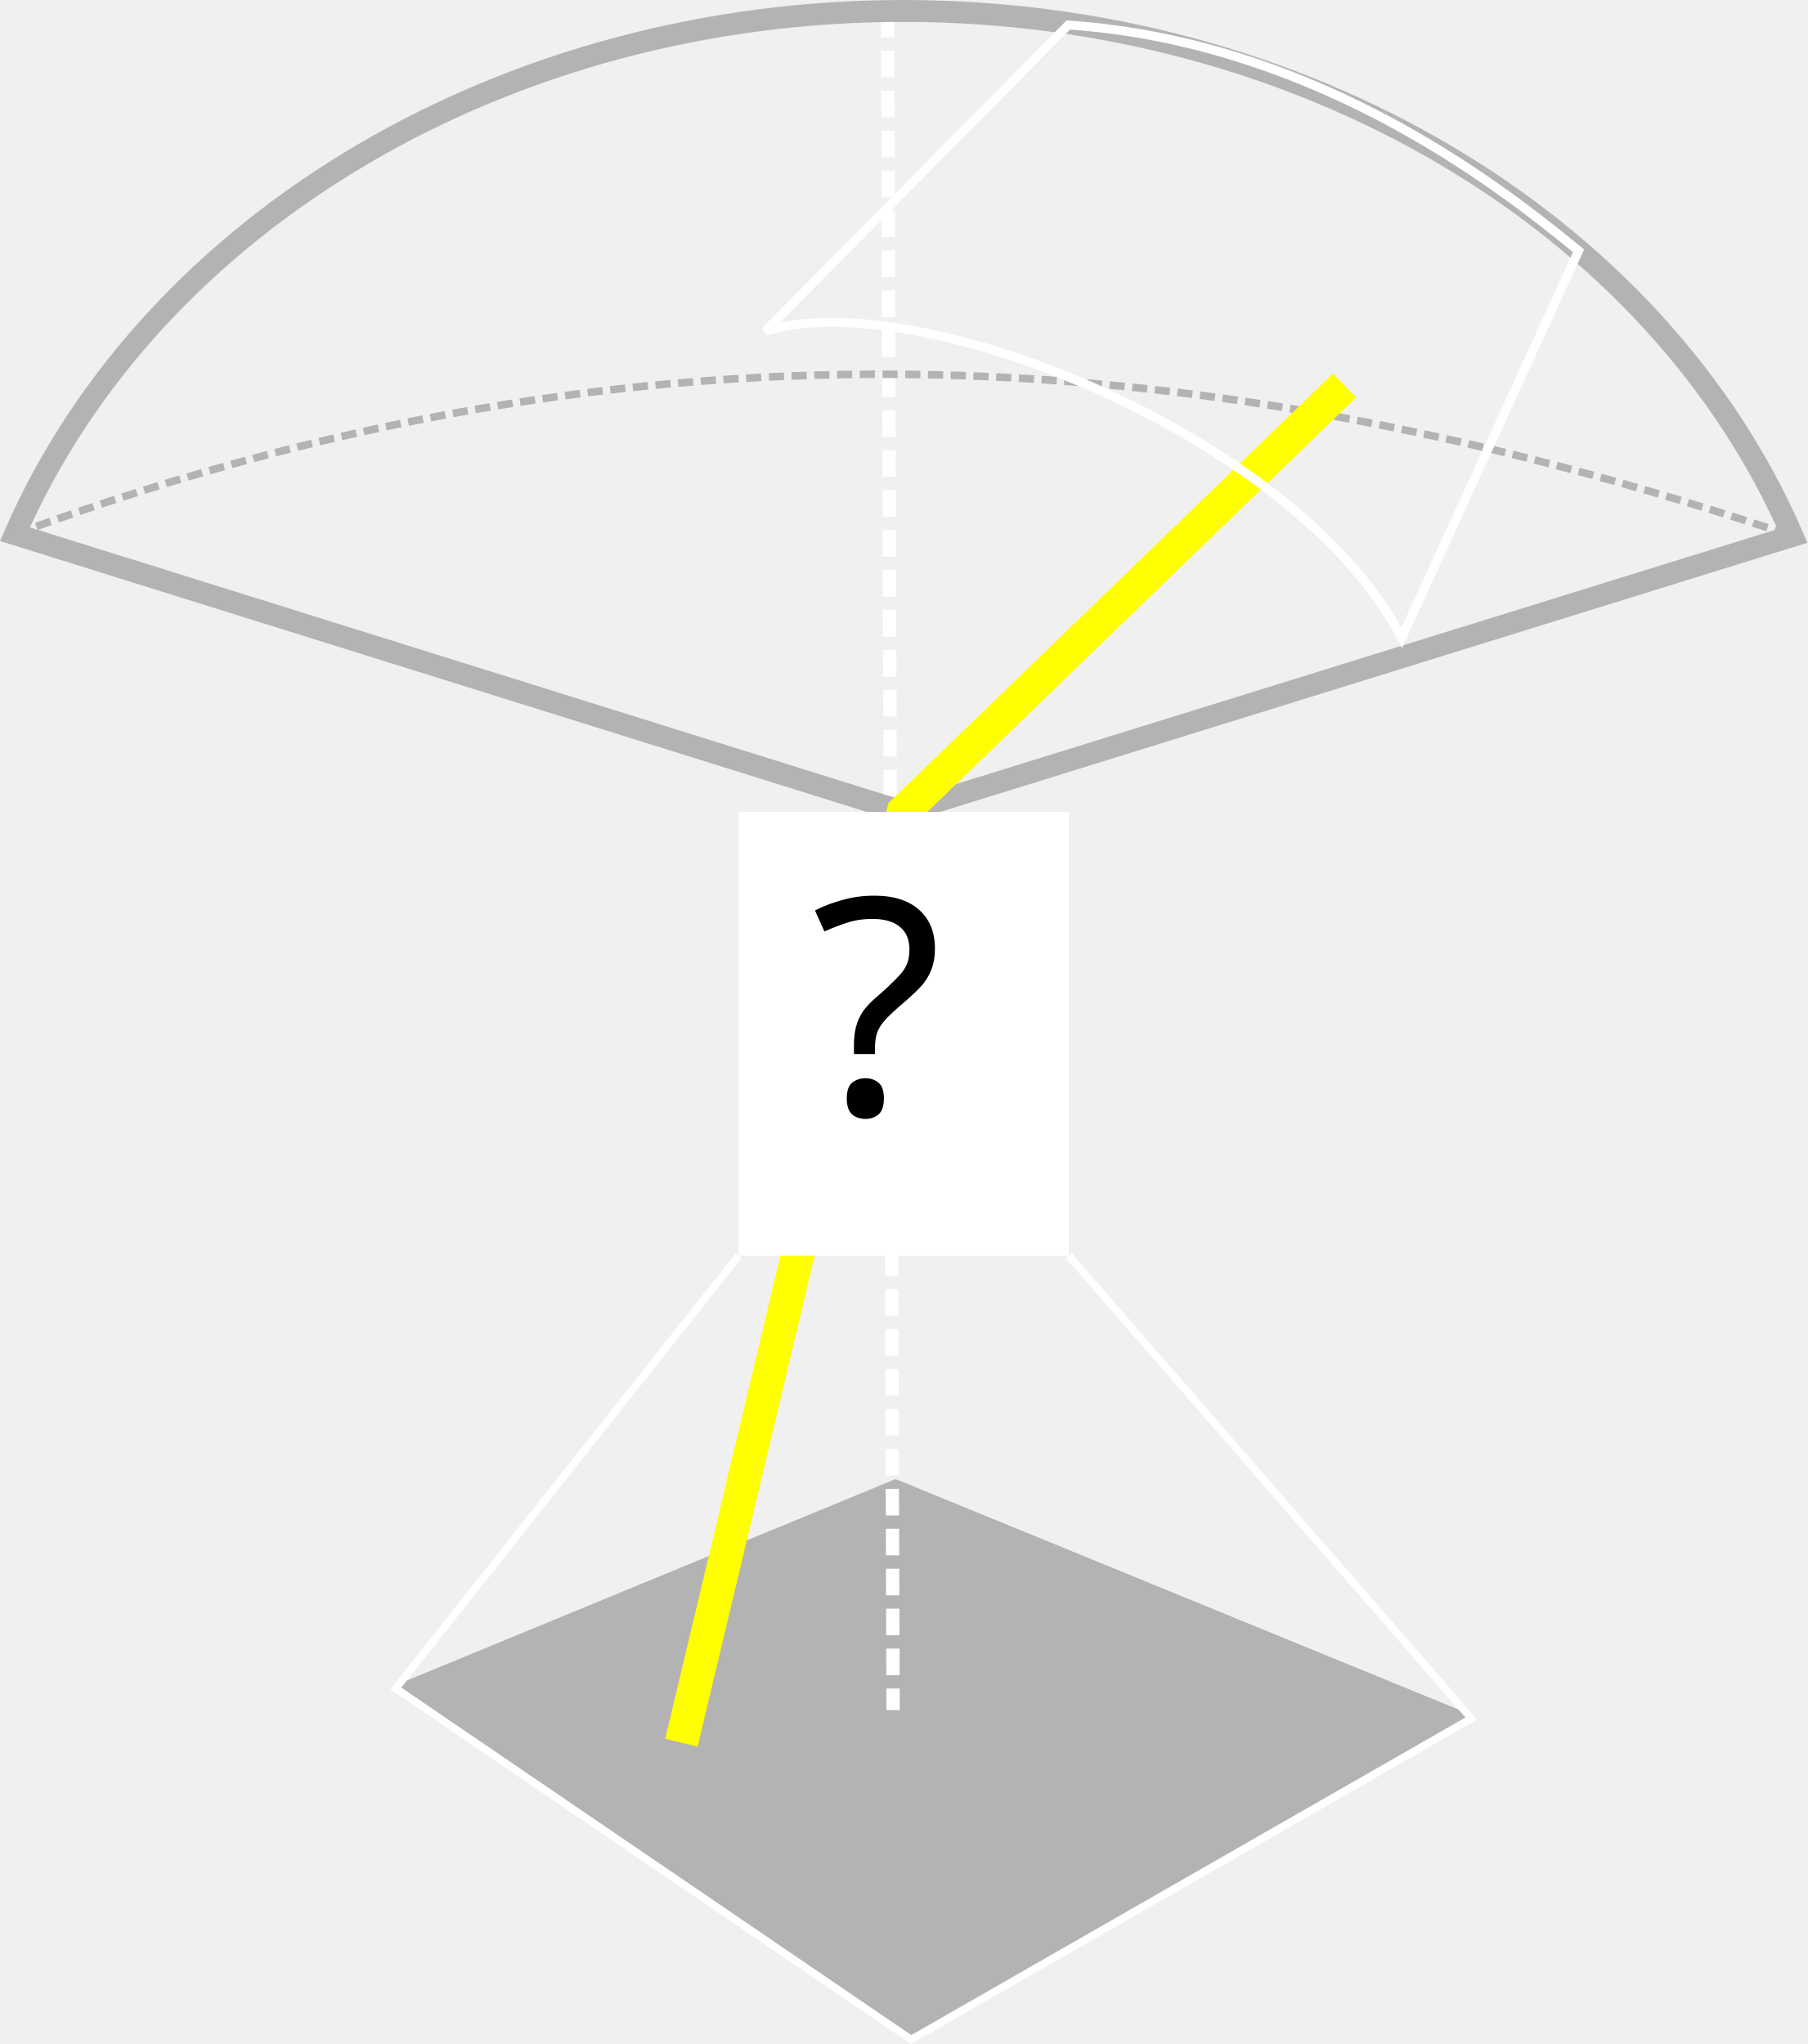
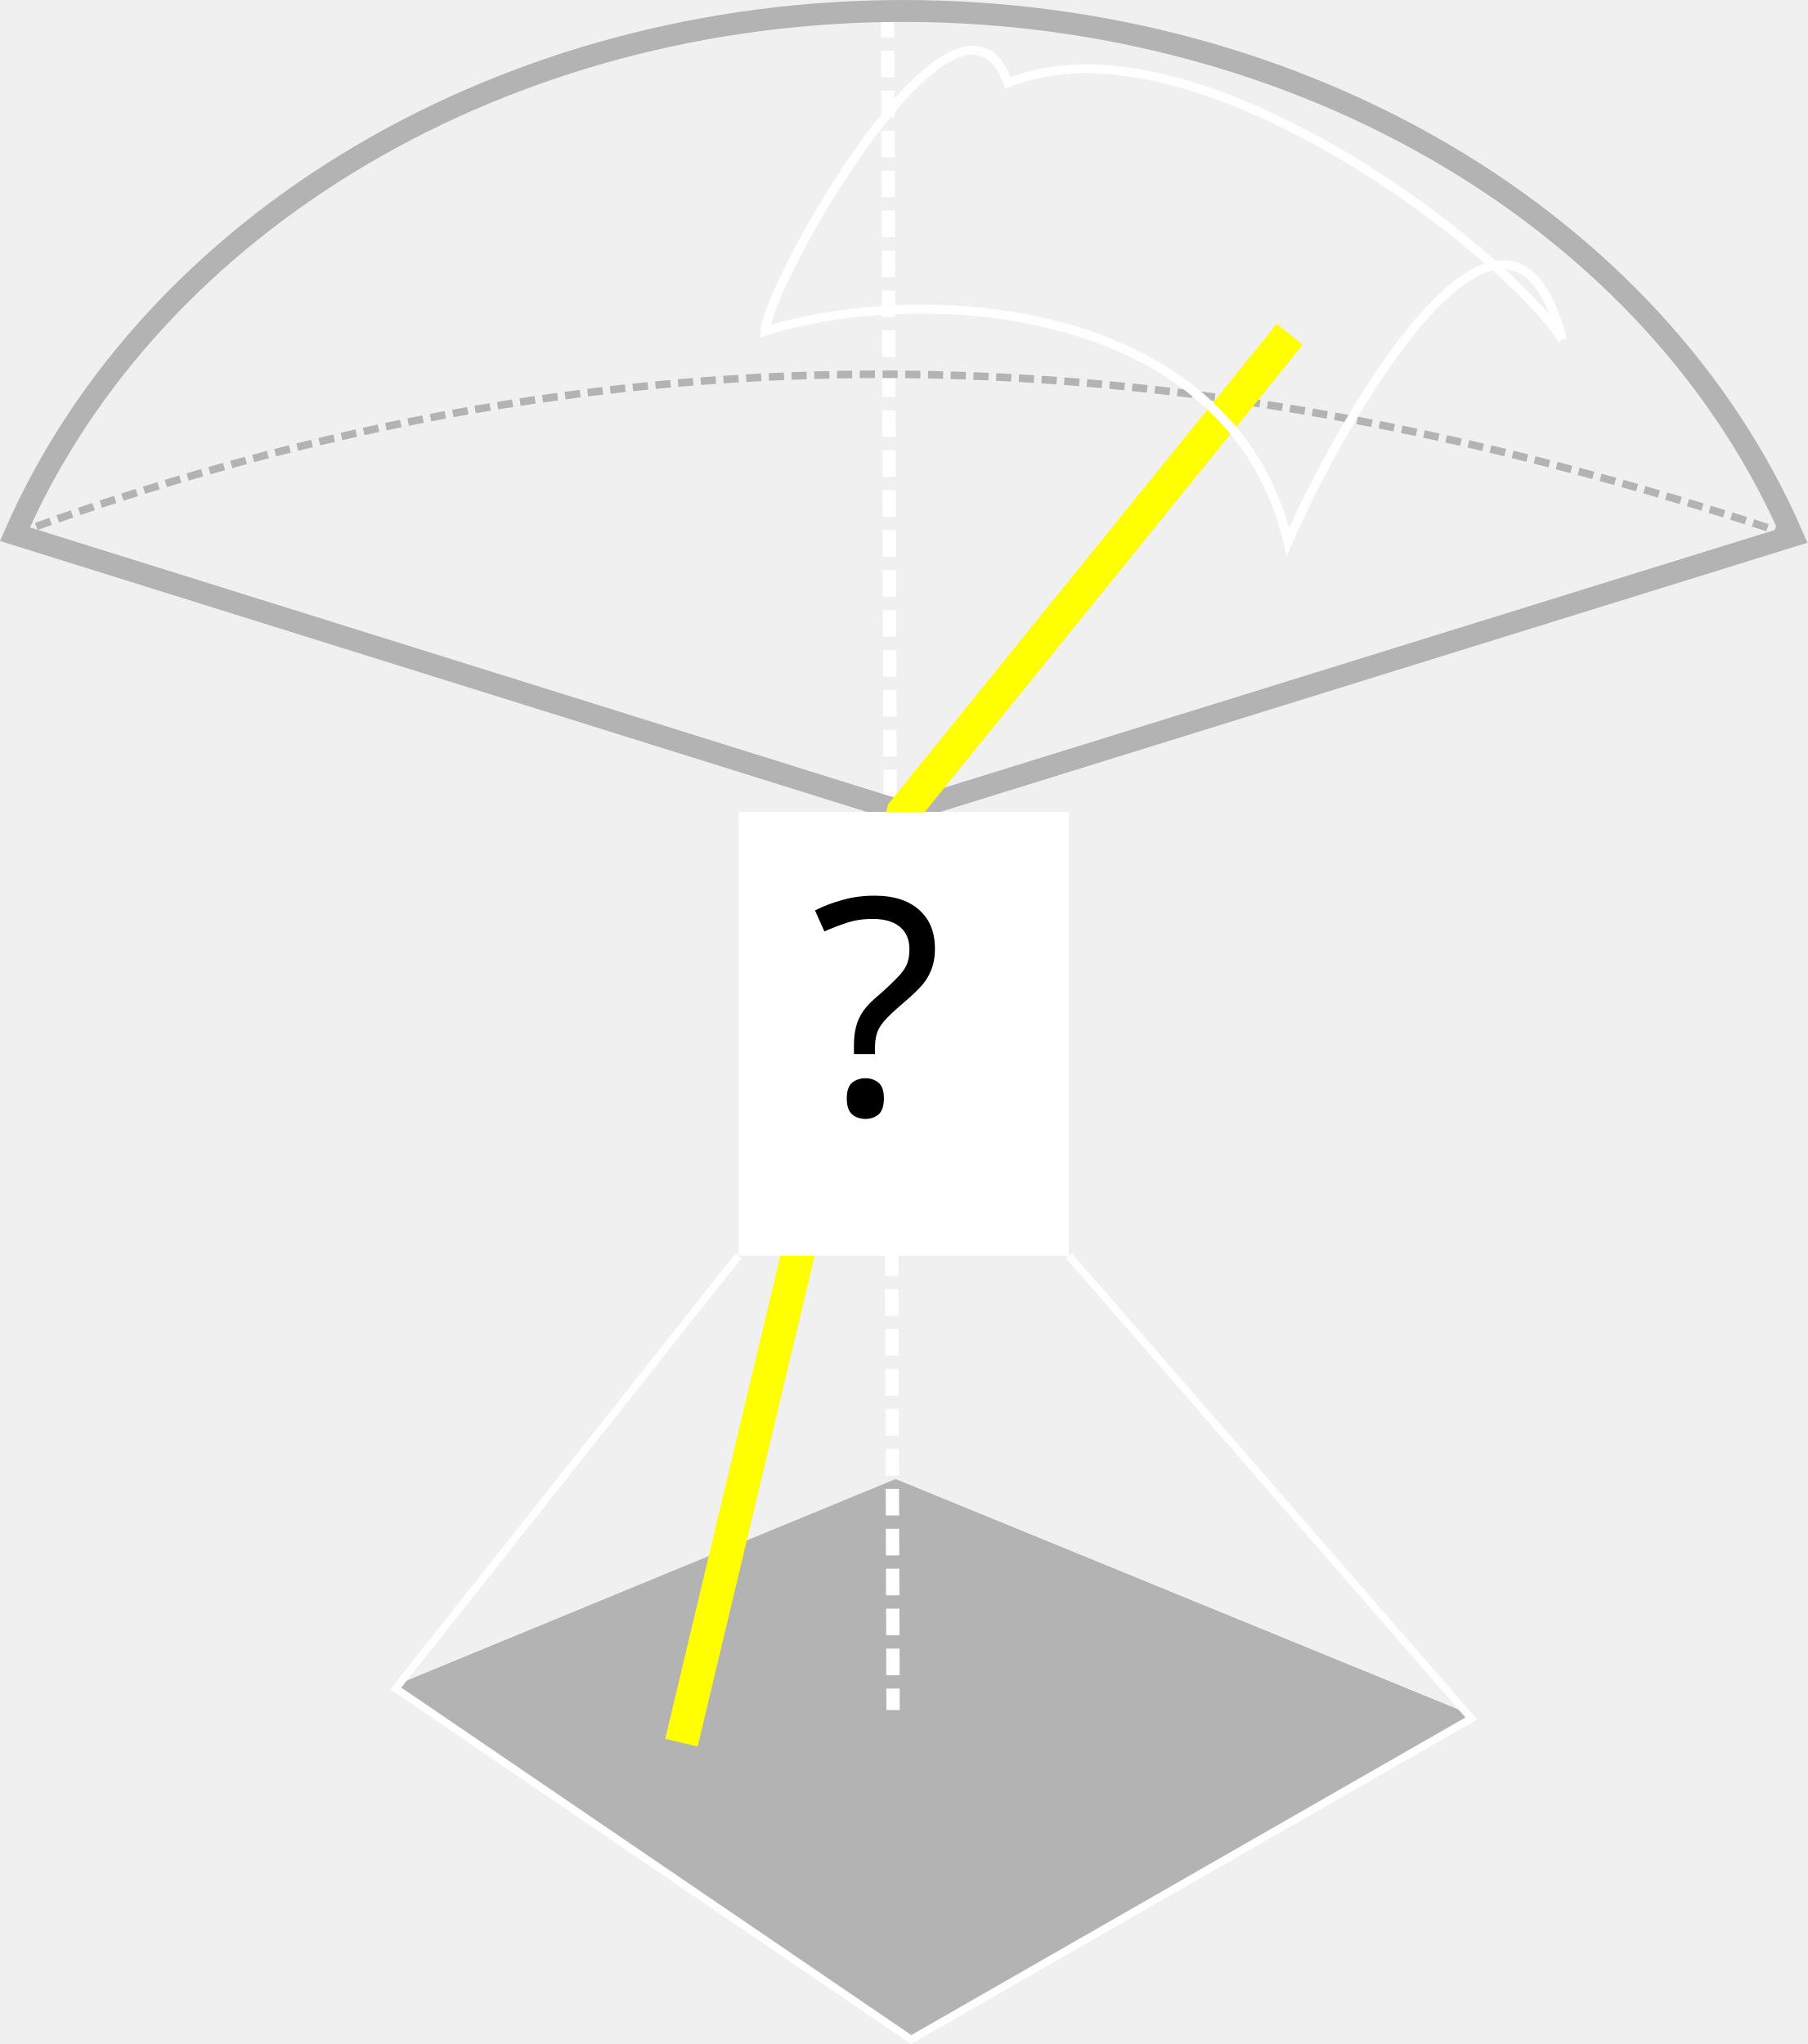
<svg xmlns="http://www.w3.org/2000/svg" id="svg8" version="1.1" viewBox="0 0 63.111 71.381" height="71.381mm" width="63.111mm">
  <defs id="defs2">
    </defs>
  <g transform="translate(-72.58977,-87.68596)" id="layer1">
    <g style="fill:#b3b3b3;stroke:#000000;stroke-width:2.891" id="g851">
      <path points="123.965,147.699 123.965,147.575 103.862,139.343 103.862,139.44 " d="m 103.862,139.44 20.102,8.259 v -0.124 l -20.102,-8.232 z" style="fill:#b3b3b3;fill-rule:evenodd;stroke:none;stroke-width:4.17;stroke-linejoin:round" id="path863" />
      <path points="86.409,146.538 103.862,139.343 103.862,139.44 86.409,146.648 " d="m 86.409,146.648 v -0.111 l 17.453,-7.195 v 0.097 z" style="fill:#b3b3b3;fill-rule:evenodd;stroke:none;stroke-width:4.17;stroke-linejoin:round" id="path853" />
      <path points="104.404,158.911 123.965,147.699 103.862,139.44 86.409,146.648 " d="m 86.409,146.648 17.995,12.262 19.56,-11.212 -20.102,-8.259 z" style="fill:#b3b3b3;fill-rule:evenodd;stroke:none;stroke-width:4.17;stroke-linejoin:round" id="path855" />
      <path points="104.404,158.763 123.965,147.575 103.862,139.343 86.409,146.538 " d="m 86.409,146.538 17.995,12.225 19.56,-11.188 -20.102,-8.232 z" style="fill:#b3b3b3;fill-rule:evenodd;stroke:none;stroke-width:4.17;stroke-linejoin:round" id="path861" />
      <path points="104.404,158.763 123.965,147.575 123.965,147.699 104.404,158.911 " d="m 104.404,158.911 v -0.148 l 19.56,-11.188 v 0.124 z" style="fill:#b3b3b3;fill-rule:evenodd;stroke:none;stroke-width:4.17;stroke-linejoin:round" id="path859" />
      <path points="104.404,158.911 104.404,158.763 86.409,146.538 86.409,146.648 " d="m 86.409,146.648 17.995,12.262 v -0.148 L 86.409,146.538 Z" style="fill:#b3b3b3;fill-rule:evenodd;stroke:none;stroke-width:4.17;stroke-linejoin:round" id="path857" />
    </g>
    <path id="path956" d="m 103.584,88.064 0.189,59.342" style="fill:none;stroke:#ffffff;stroke-width:0.465;stroke-linecap:butt;stroke-linejoin:miter;stroke-opacity:1;stroke-miterlimit:4;stroke-dasharray:0.93,0.465;stroke-dashoffset:0" />
    <path d="m 73.111,106.341 a 33.073,27.97 0 0 1 31.059,-18.272 33.073,27.97 0 0 1 31.01,18.332 l -31.047,9.638 z" id="path841" style="fill:none;stroke:#b3b3b3;stroke-width:0.765" />
    <path id="path865" d="m 98.381,131.536 -11.972,15.113 17.995,12.262 19.56,-11.212 -14.055,-16.163" style="fill:none;stroke:#ffffff;stroke-width:0.265px;stroke-linecap:butt;stroke-linejoin:miter;stroke-opacity:1" />
    <path style="fill:none;stroke:#b3b3b3;stroke-width:0.265;stroke-linecap:butt;stroke-linejoin:miter;stroke-opacity:1;stroke-miterlimit:4;stroke-dasharray:0.529, 0.265;stroke-dashoffset:0" d="m 73.111,106.341 c 23.596,-8.663 43.448,-6.142 62.069,0.06" id="path30944" />
-     <path id="path867" d="m 119.539,101.147 -15.407,14.892 -7.749,32.506" style="fill:none;stroke:#ffff00;stroke-width:1.165;stroke-linecap:butt;stroke-linejoin:miter;stroke-miterlimit:4;stroke-dasharray:none;stroke-opacity:1" />
-     <path id="rect37538" style="fill:none;stroke:#ffffff;stroke-width:0.315" transform="matrix(0.901211,0.4333806,-0.4701158,0.8826048,0,0)" d="m 138.741,32.213 c 8.216,-3.345 16.641,-1.279 19.449,-0.616 l 0.904,14.866 c -6.555,-4.768 -20.813,-3.809 -24.672,-0.011 z" />
+     <path id="path867" d="m 117.624,99.364 -13.492,16.675 -7.749,32.506" style="fill:none;stroke:#ffff00;stroke-width:1.165;stroke-linecap:butt;stroke-linejoin:miter;stroke-miterlimit:4;stroke-dasharray:none;stroke-opacity:1" />
+     <path id="rect37538" style="fill:none;stroke:#ffffff;stroke-width:0.315" transform="matrix(0.901211,0.4333806,-0.4701158,0.8826048,0,0)" d="m 137.835,34.954 c 4.476,-5.177 18.157,-2.231 21.301,-0.326 -5.225,-5.881 -5.491,6.205 -5.124,10.534 -5.853,-6.81 -15.731,-2.508 -19.591,1.29 -0.704,-1.508 -0.385,-15.095 3.414,-11.498 z" />
    <rect y="116.039" x="98.381" height="15.497" width="11.528" id="rect843" style="fill:#ffffff;stroke:none;stroke-width:0.765" />
    <text id="text871" y="126.622" x="100.92" style="font-style:normal;font-weight:normal;font-size:10.583px;line-height:1.25;font-family:sans-serif;fill:#000000;fill-opacity:1;stroke:none;stroke-width:0.265" xml:space="preserve">
      <tspan style="stroke-width:0.265" y="126.622" x="100.92" id="tspan869">?</tspan>
    </text>
  </g>
</svg>
